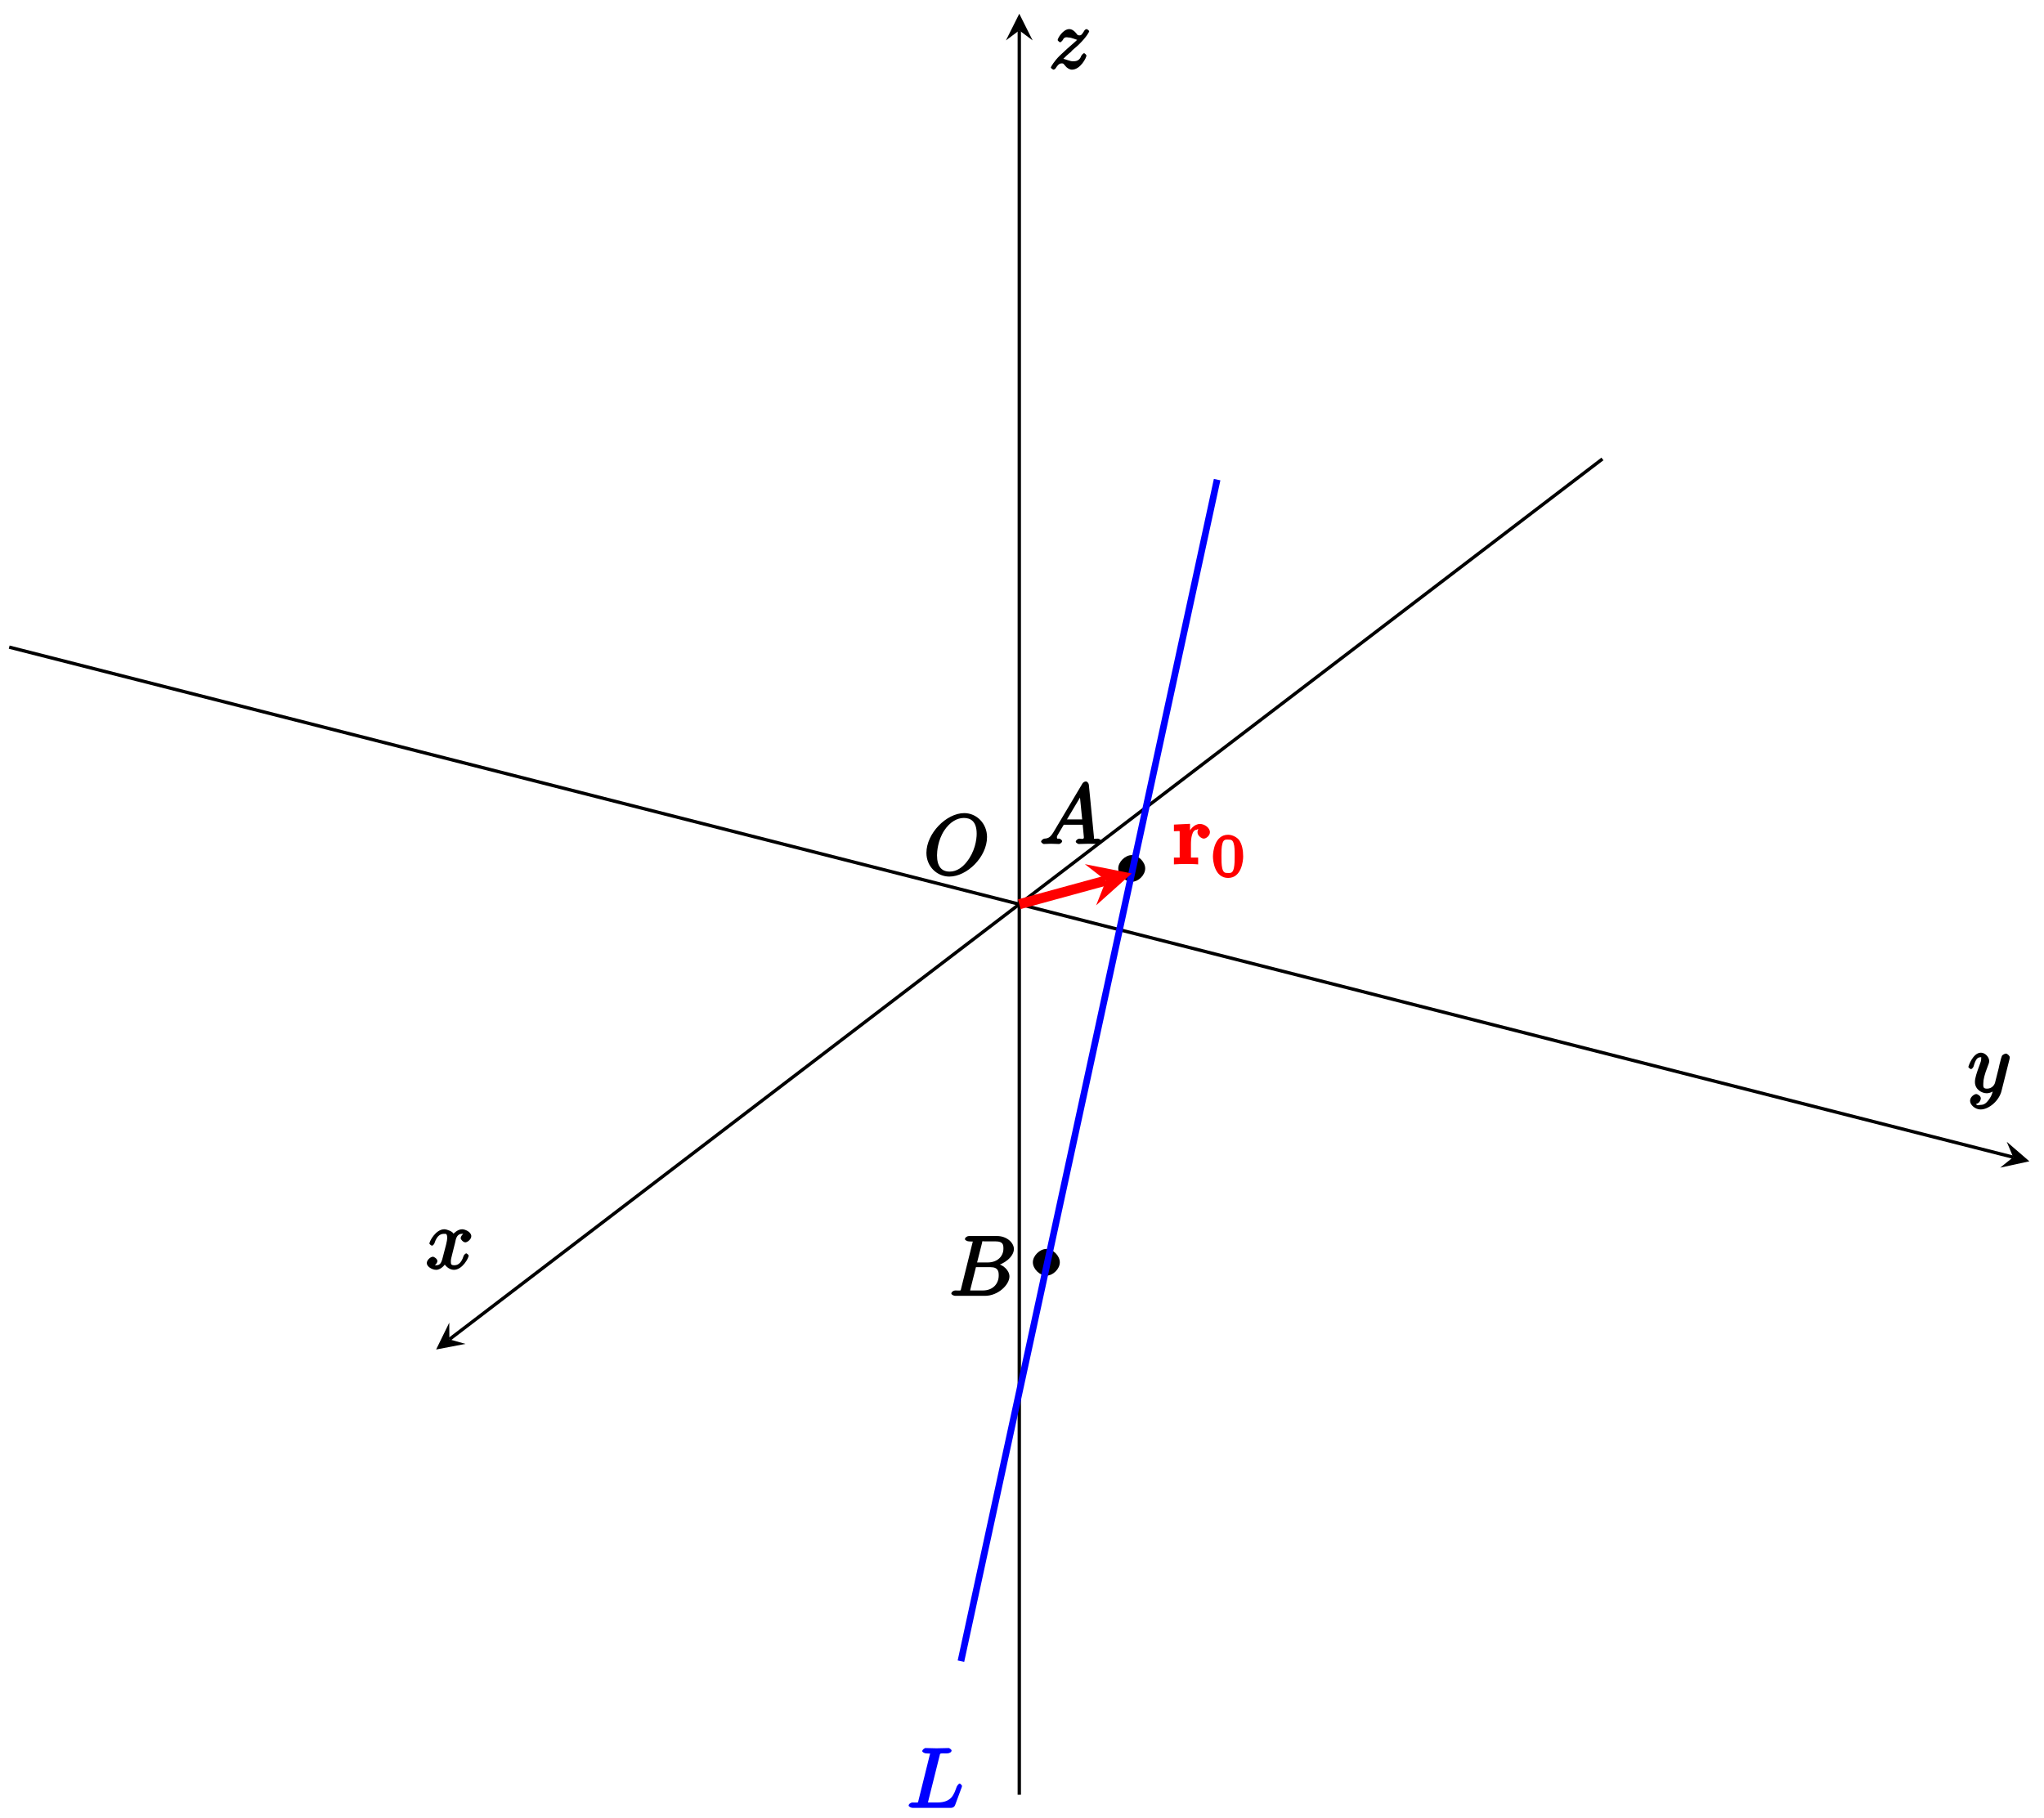
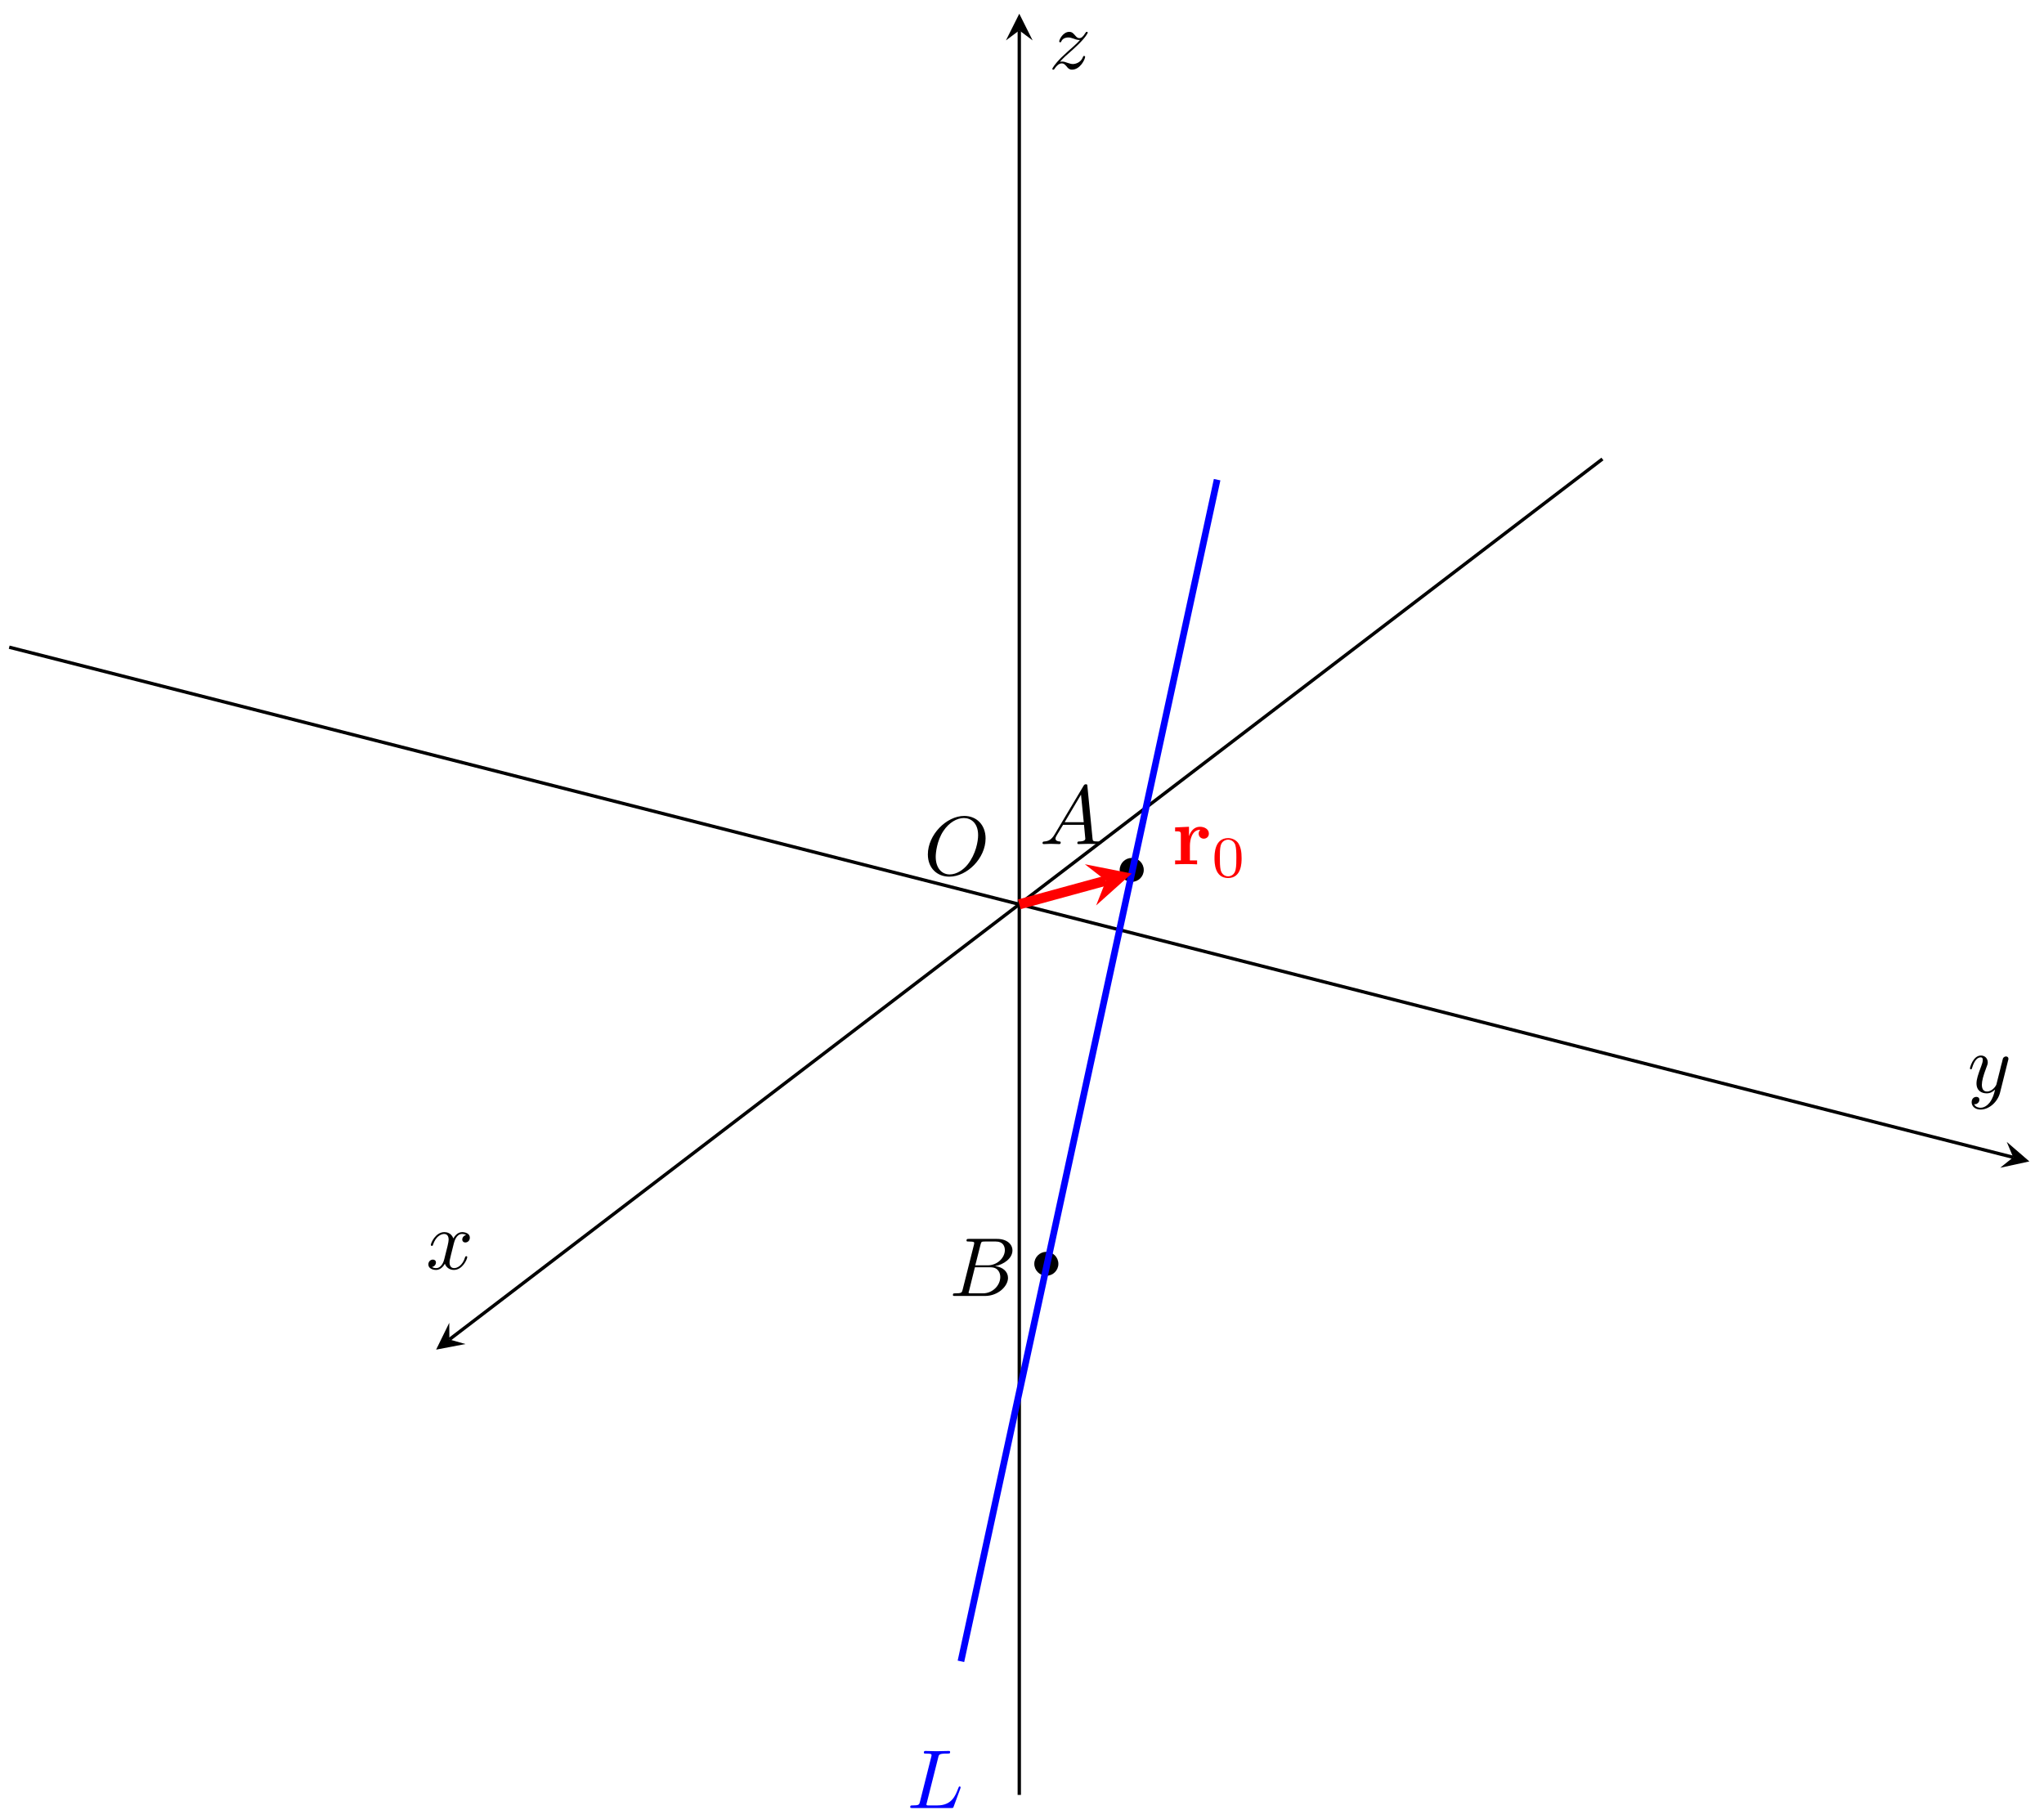
- <svg xmlns="http://www.w3.org/2000/svg" xmlns:xlink="http://www.w3.org/1999/xlink" width="244pt" height="217pt" viewBox="0 0 244 217" version="1.1">
+ <svg xmlns="http://www.w3.org/2000/svg" xmlns:xlink="http://www.w3.org/1999/xlink" width="244pt" height="216pt" viewBox="0 0 244 216" version="1.1">
  <defs>
    <g>
      <symbol overflow="visible" id="glyph0-0">
        <path style="stroke:none;" d="" />
      </symbol>
      <symbol overflow="visible" id="glyph0-1">
-         <path style="stroke:none;" d="M 7.547 -4.5 C 7.547 -6.109 6.312 -7.359 4.828 -7.359 C 2.688 -7.359 0.312 -4.922 0.312 -2.609 C 0.312 -0.953 1.609 0.219 3.047 0.219 C 5.156 0.219 7.547 -2.125 7.547 -4.5 Z M 3.094 -0.375 C 2.109 -0.375 1.578 -1 1.578 -2.328 C 1.578 -2.766 1.672 -4.109 2.438 -5.281 C 3.125 -6.312 3.984 -6.781 4.781 -6.781 C 5.594 -6.781 6.312 -6.375 6.312 -4.891 C 6.312 -4.172 6.094 -2.734 5.109 -1.516 C 4.625 -0.906 3.938 -0.375 3.094 -0.375 Z M 3.094 -0.375 " />
+         <path style="stroke:none;" d="M 7.375 -4.344 C 7.375 -5.953 6.312 -7.031 4.828 -7.031 C 2.688 -7.031 0.484 -4.766 0.484 -2.438 C 0.484 -0.781 1.609 0.219 3.047 0.219 C 5.156 0.219 7.375 -1.969 7.375 -4.344 Z M 3.094 -0.047 C 2.109 -0.047 1.422 -0.844 1.422 -2.156 C 1.422 -2.609 1.562 -4.062 2.328 -5.219 C 3.016 -6.266 3.984 -6.781 4.781 -6.781 C 5.594 -6.781 6.484 -6.219 6.484 -4.734 C 6.484 -4.016 6.219 -2.469 5.234 -1.234 C 4.75 -0.625 3.938 -0.047 3.094 -0.047 Z M 3.094 -0.047 " />
      </symbol>
      <symbol overflow="visible" id="glyph0-2">
-         <path style="stroke:none;" d="M 1.656 -1.422 C 1.25 -0.75 1 -0.672 0.562 -0.641 C 0.438 -0.625 0.172 -0.453 0.172 -0.266 C 0.172 -0.203 0.406 0 0.484 0 C 0.75 0 1.062 -0.031 1.328 -0.031 C 1.672 -0.031 2.016 0 2.328 0 C 2.391 0 2.688 -0.156 2.688 -0.344 C 2.688 -0.453 2.438 -0.641 2.359 -0.641 C 2.141 -0.656 2.062 -0.562 2.062 -0.812 C 2.062 -0.938 2.078 -0.938 2.156 -1.078 L 2.875 -2.297 L 5.141 -2.297 C 5.141 -2.25 5.281 -0.891 5.281 -0.797 C 5.281 -0.5 4.938 -0.641 4.734 -0.641 C 4.594 -0.641 4.312 -0.469 4.312 -0.266 C 4.312 -0.156 4.609 0 4.641 0 C 5.047 0 5.469 -0.031 5.875 -0.031 C 6.125 -0.031 6.766 0 7.016 0 C 7.062 0 7.359 -0.156 7.359 -0.359 C 7.359 -0.469 7.094 -0.641 6.953 -0.641 C 6.344 -0.641 6.516 -0.531 6.484 -0.828 L 5.875 -7.062 C 5.859 -7.25 5.688 -7.469 5.516 -7.469 C 5.359 -7.469 5.188 -7.344 5.125 -7.25 Z M 3.094 -2.656 L 5.062 -5.953 L 4.766 -6.062 L 5.078 -2.938 L 3.266 -2.938 Z M 3.094 -2.656 " />
+         <path style="stroke:none;" d="M 1.781 -1.141 C 1.391 -0.484 1 -0.344 0.562 -0.312 C 0.438 -0.297 0.344 -0.297 0.344 -0.109 C 0.344 -0.047 0.406 0 0.484 0 C 0.75 0 1.062 -0.031 1.328 -0.031 C 1.672 -0.031 2.016 0 2.328 0 C 2.391 0 2.516 0 2.516 -0.188 C 2.516 -0.297 2.438 -0.312 2.359 -0.312 C 2.141 -0.328 1.891 -0.406 1.891 -0.656 C 1.891 -0.781 1.953 -0.891 2.031 -1.031 L 2.797 -2.297 L 5.297 -2.297 C 5.312 -2.094 5.453 -0.734 5.453 -0.641 C 5.453 -0.344 4.938 -0.312 4.734 -0.312 C 4.594 -0.312 4.5 -0.312 4.5 -0.109 C 4.5 0 4.609 0 4.641 0 C 5.047 0 5.469 -0.031 5.875 -0.031 C 6.125 -0.031 6.766 0 7.016 0 C 7.062 0 7.188 0 7.188 -0.203 C 7.188 -0.312 7.094 -0.312 6.953 -0.312 C 6.344 -0.312 6.344 -0.375 6.312 -0.672 L 5.703 -6.891 C 5.688 -7.094 5.688 -7.141 5.516 -7.141 C 5.359 -7.141 5.312 -7.062 5.25 -6.969 Z M 2.984 -2.609 L 4.938 -5.906 L 5.266 -2.609 Z M 2.984 -2.609 " />
      </symbol>
      <symbol overflow="visible" id="glyph0-3">
-         <path style="stroke:none;" d="M 1.422 -0.938 C 1.312 -0.547 1.469 -0.641 0.688 -0.641 C 0.516 -0.641 0.234 -0.469 0.234 -0.266 C 0.234 -0.156 0.516 0 0.688 0 L 4.25 0 C 5.828 0 7.172 -1.328 7.172 -2.312 C 7.172 -3.031 6.422 -3.781 5.453 -3.891 L 5.453 -3.562 C 6.484 -3.75 7.703 -4.641 7.703 -5.594 C 7.703 -6.328 6.875 -7.141 5.688 -7.141 L 2.328 -7.141 C 2.141 -7.141 1.859 -6.969 1.859 -6.766 C 1.859 -6.656 2.141 -6.5 2.328 -6.5 C 2.344 -6.5 2.531 -6.5 2.703 -6.484 C 2.875 -6.453 2.797 -6.609 2.797 -6.484 C 2.797 -6.438 2.781 -6.406 2.75 -6.297 Z M 3.266 -3.812 L 3.891 -6.281 C 3.984 -6.625 3.828 -6.5 4.25 -6.5 L 5.547 -6.5 C 6.422 -6.5 6.453 -6.078 6.453 -5.625 C 6.453 -4.75 5.766 -3.984 4.562 -3.984 L 3.312 -3.984 Z M 2.656 -0.641 C 2.516 -0.641 2.5 -0.641 2.438 -0.641 C 2.328 -0.656 2.469 -0.5 2.469 -0.578 C 2.469 -0.609 2.469 -0.625 2.516 -0.812 L 3.172 -3.422 L 4.922 -3.422 C 5.875 -3.422 5.891 -2.844 5.891 -2.422 C 5.891 -1.438 5.188 -0.641 4 -0.641 Z M 2.656 -0.641 " />
+         <path style="stroke:none;" d="M 1.594 -0.781 C 1.5 -0.391 1.469 -0.312 0.688 -0.312 C 0.516 -0.312 0.422 -0.312 0.422 -0.109 C 0.422 0 0.516 0 0.688 0 L 4.25 0 C 5.828 0 7 -1.172 7 -2.156 C 7 -2.875 6.422 -3.453 5.453 -3.562 C 6.484 -3.75 7.531 -4.484 7.531 -5.438 C 7.531 -6.172 6.875 -6.812 5.688 -6.812 L 2.328 -6.812 C 2.141 -6.812 2.047 -6.812 2.047 -6.609 C 2.047 -6.5 2.141 -6.5 2.328 -6.5 C 2.344 -6.5 2.531 -6.5 2.703 -6.484 C 2.875 -6.453 2.969 -6.453 2.969 -6.312 C 2.969 -6.281 2.953 -6.25 2.938 -6.125 Z M 3.094 -3.656 L 3.719 -6.125 C 3.812 -6.469 3.828 -6.5 4.25 -6.5 L 5.547 -6.5 C 6.422 -6.5 6.625 -5.906 6.625 -5.469 C 6.625 -4.594 5.766 -3.656 4.562 -3.656 Z M 2.656 -0.312 C 2.516 -0.312 2.5 -0.312 2.438 -0.312 C 2.328 -0.328 2.297 -0.344 2.297 -0.422 C 2.297 -0.453 2.297 -0.469 2.359 -0.641 L 3.047 -3.422 L 4.922 -3.422 C 5.875 -3.422 6.078 -2.688 6.078 -2.266 C 6.078 -1.281 5.188 -0.312 4 -0.312 Z M 2.656 -0.312 " />
      </symbol>
      <symbol overflow="visible" id="glyph0-4">
-         <path style="stroke:none;" d="M 3.891 -6.188 C 3.984 -6.547 3.844 -6.5 4.781 -6.5 C 5.078 -6.5 5.328 -6.656 5.328 -6.844 C 5.328 -6.969 5.047 -7.141 5 -7.141 C 4.672 -7.141 3.859 -7.109 3.531 -7.109 C 3.234 -7.109 2.5 -7.141 2.203 -7.141 C 2.141 -7.141 1.828 -6.969 1.828 -6.766 C 1.828 -6.656 2.109 -6.5 2.297 -6.5 C 2.312 -6.5 2.5 -6.5 2.672 -6.484 C 2.844 -6.453 2.766 -6.609 2.766 -6.484 C 2.766 -6.438 2.75 -6.406 2.719 -6.297 L 1.391 -0.938 C 1.281 -0.547 1.453 -0.641 0.656 -0.641 C 0.484 -0.641 0.203 -0.469 0.203 -0.266 C 0.203 -0.156 0.484 0 0.656 0 L 5.281 0 C 5.516 0 5.688 -0.156 5.75 -0.328 L 6.547 -2.484 C 6.578 -2.594 6.578 -2.609 6.578 -2.625 C 6.578 -2.656 6.375 -2.906 6.297 -2.906 C 6.203 -2.906 6.016 -2.688 5.938 -2.516 C 5.609 -1.609 5.344 -0.641 3.625 -0.641 L 2.688 -0.641 C 2.547 -0.641 2.516 -0.641 2.469 -0.641 C 2.359 -0.656 2.5 -0.5 2.5 -0.578 C 2.5 -0.609 2.5 -0.625 2.547 -0.812 Z M 3.891 -6.188 " />
+         <path style="stroke:none;" d="M 3.734 -6.031 C 3.812 -6.391 3.844 -6.5 4.781 -6.5 C 5.078 -6.5 5.156 -6.5 5.156 -6.688 C 5.156 -6.812 5.047 -6.812 5 -6.812 C 4.672 -6.812 3.859 -6.781 3.531 -6.781 C 3.234 -6.781 2.5 -6.812 2.203 -6.812 C 2.141 -6.812 2.016 -6.812 2.016 -6.609 C 2.016 -6.5 2.109 -6.5 2.297 -6.5 C 2.312 -6.5 2.5 -6.5 2.672 -6.484 C 2.844 -6.453 2.938 -6.453 2.938 -6.312 C 2.938 -6.281 2.938 -6.25 2.906 -6.125 L 1.562 -0.781 C 1.469 -0.391 1.453 -0.312 0.656 -0.312 C 0.484 -0.312 0.391 -0.312 0.391 -0.109 C 0.391 0 0.484 0 0.656 0 L 5.281 0 C 5.516 0 5.516 0 5.578 -0.172 L 6.375 -2.328 C 6.406 -2.438 6.406 -2.453 6.406 -2.469 C 6.406 -2.5 6.375 -2.578 6.297 -2.578 C 6.203 -2.578 6.188 -2.516 6.125 -2.359 C 5.781 -1.453 5.344 -0.312 3.625 -0.312 L 2.688 -0.312 C 2.547 -0.312 2.516 -0.312 2.469 -0.312 C 2.359 -0.328 2.328 -0.344 2.328 -0.422 C 2.328 -0.453 2.328 -0.469 2.375 -0.641 Z M 3.734 -6.031 " />
      </symbol>
      <symbol overflow="visible" id="glyph0-5">
-         <path style="stroke:none;" d="M 3.5 -3.172 C 3.562 -3.422 3.625 -4.188 4.312 -4.188 C 4.359 -4.188 4.469 -4.234 4.688 -4.109 L 4.812 -4.391 C 4.531 -4.344 4.156 -3.922 4.156 -3.672 C 4.156 -3.516 4.453 -3.172 4.719 -3.172 C 4.938 -3.172 5.422 -3.516 5.422 -3.906 C 5.422 -4.422 4.672 -4.734 4.328 -4.734 C 3.75 -4.734 3.266 -4.156 3.297 -4.203 C 3.203 -4.469 2.5 -4.734 2.203 -4.734 C 1.172 -4.734 0.422 -3.281 0.422 -3.031 C 0.422 -2.938 0.703 -2.766 0.719 -2.766 C 0.797 -2.766 1 -2.953 1.016 -3.047 C 1.359 -4.094 1.844 -4.188 2.188 -4.188 C 2.375 -4.188 2.547 -4.25 2.547 -3.672 C 2.547 -3.375 2.375 -2.703 2 -1.312 C 1.844 -0.688 1.672 -0.438 1.234 -0.438 C 1.172 -0.438 1.062 -0.391 0.859 -0.516 L 0.734 -0.234 C 0.984 -0.297 1.375 -0.656 1.375 -0.938 C 1.375 -1.203 0.984 -1.453 0.844 -1.453 C 0.531 -1.453 0.109 -1.031 0.109 -0.703 C 0.109 -0.25 0.781 0.109 1.219 0.109 C 1.891 0.109 2.359 -0.641 2.391 -0.703 L 2.094 -0.812 C 2.219 -0.438 2.75 0.109 3.344 0.109 C 4.375 0.109 5.109 -1.328 5.109 -1.578 C 5.109 -1.688 4.859 -1.859 4.828 -1.859 C 4.734 -1.859 4.531 -1.641 4.516 -1.578 C 4.188 -0.516 3.688 -0.438 3.375 -0.438 C 2.984 -0.438 2.984 -0.594 2.984 -0.922 C 2.984 -1.141 3.047 -1.359 3.156 -1.797 Z M 3.5 -3.172 " />
+         <path style="stroke:none;" d="M 3.328 -3.016 C 3.391 -3.266 3.625 -4.188 4.312 -4.188 C 4.359 -4.188 4.609 -4.188 4.812 -4.062 C 4.531 -4 4.344 -3.766 4.344 -3.516 C 4.344 -3.359 4.453 -3.172 4.719 -3.172 C 4.938 -3.172 5.25 -3.344 5.25 -3.75 C 5.25 -4.266 4.672 -4.406 4.328 -4.406 C 3.75 -4.406 3.406 -3.875 3.281 -3.656 C 3.031 -4.312 2.5 -4.406 2.203 -4.406 C 1.172 -4.406 0.594 -3.125 0.594 -2.875 C 0.594 -2.766 0.703 -2.766 0.719 -2.766 C 0.797 -2.766 0.828 -2.797 0.844 -2.875 C 1.188 -3.938 1.844 -4.188 2.188 -4.188 C 2.375 -4.188 2.719 -4.094 2.719 -3.516 C 2.719 -3.203 2.547 -2.547 2.188 -1.141 C 2.031 -0.531 1.672 -0.109 1.234 -0.109 C 1.172 -0.109 0.953 -0.109 0.734 -0.234 C 0.984 -0.297 1.203 -0.5 1.203 -0.781 C 1.203 -1.047 0.984 -1.125 0.844 -1.125 C 0.531 -1.125 0.297 -0.875 0.297 -0.547 C 0.297 -0.094 0.781 0.109 1.219 0.109 C 1.891 0.109 2.25 -0.594 2.266 -0.641 C 2.391 -0.281 2.75 0.109 3.344 0.109 C 4.375 0.109 4.938 -1.172 4.938 -1.422 C 4.938 -1.531 4.859 -1.531 4.828 -1.531 C 4.734 -1.531 4.719 -1.484 4.688 -1.422 C 4.359 -0.344 3.688 -0.109 3.375 -0.109 C 2.984 -0.109 2.828 -0.422 2.828 -0.766 C 2.828 -0.984 2.875 -1.203 2.984 -1.641 Z M 3.328 -3.016 " />
      </symbol>
      <symbol overflow="visible" id="glyph0-6">
-         <path style="stroke:none;" d="M 5.016 -3.953 C 5.047 -4.094 5.047 -4.109 5.047 -4.188 C 5.047 -4.359 4.75 -4.625 4.594 -4.625 C 4.5 -4.625 4.203 -4.516 4.109 -4.344 C 4.047 -4.203 3.969 -3.891 3.922 -3.703 C 3.859 -3.453 3.781 -3.188 3.734 -2.906 L 3.281 -1.109 C 3.234 -0.969 2.984 -0.438 2.328 -0.438 C 1.828 -0.438 1.891 -0.703 1.891 -1.078 C 1.891 -1.531 2.047 -2.156 2.391 -3.031 C 2.547 -3.438 2.594 -3.547 2.594 -3.75 C 2.594 -4.203 2.109 -4.734 1.609 -4.734 C 0.656 -4.734 0.109 -3.125 0.109 -3.031 C 0.109 -2.938 0.391 -2.766 0.406 -2.766 C 0.516 -2.766 0.688 -2.953 0.734 -3.109 C 1 -4.047 1.234 -4.188 1.578 -4.188 C 1.656 -4.188 1.641 -4.344 1.641 -4.031 C 1.641 -3.781 1.547 -3.516 1.469 -3.328 C 1.078 -2.266 0.891 -1.703 0.891 -1.234 C 0.891 -0.344 1.703 0.109 2.297 0.109 C 2.688 0.109 3.141 -0.109 3.422 -0.391 L 3.125 -0.5 C 2.984 0.016 2.922 0.391 2.516 0.922 C 2.266 1.25 2.016 1.5 1.562 1.5 C 1.422 1.5 1.141 1.641 1.031 1.406 C 0.953 1.406 1.203 1.359 1.344 1.234 C 1.453 1.141 1.594 0.906 1.594 0.719 C 1.594 0.406 1.156 0.203 1.062 0.203 C 0.828 0.203 0.312 0.531 0.312 1.016 C 0.312 1.516 0.938 2.047 1.562 2.047 C 2.578 2.047 3.781 0.984 4.062 -0.156 Z M 5.016 -3.953 " />
+         <path style="stroke:none;" d="M 4.844 -3.797 C 4.891 -3.938 4.891 -3.953 4.891 -4.031 C 4.891 -4.203 4.75 -4.297 4.594 -4.297 C 4.5 -4.297 4.344 -4.234 4.25 -4.094 C 4.234 -4.031 4.141 -3.734 4.109 -3.547 C 4.031 -3.297 3.969 -3.016 3.906 -2.75 L 3.453 -0.953 C 3.422 -0.812 2.984 -0.109 2.328 -0.109 C 1.828 -0.109 1.719 -0.547 1.719 -0.922 C 1.719 -1.375 1.891 -2 2.219 -2.875 C 2.375 -3.281 2.422 -3.391 2.422 -3.594 C 2.422 -4.031 2.109 -4.406 1.609 -4.406 C 0.656 -4.406 0.297 -2.953 0.297 -2.875 C 0.297 -2.766 0.391 -2.766 0.406 -2.766 C 0.516 -2.766 0.516 -2.797 0.562 -2.953 C 0.844 -3.891 1.234 -4.188 1.578 -4.188 C 1.656 -4.188 1.828 -4.188 1.828 -3.875 C 1.828 -3.625 1.719 -3.359 1.656 -3.172 C 1.25 -2.109 1.078 -1.547 1.078 -1.078 C 1.078 -0.188 1.703 0.109 2.297 0.109 C 2.688 0.109 3.016 -0.062 3.297 -0.344 C 3.172 0.172 3.047 0.672 2.656 1.203 C 2.391 1.531 2.016 1.828 1.562 1.828 C 1.422 1.828 0.969 1.797 0.797 1.406 C 0.953 1.406 1.094 1.406 1.219 1.281 C 1.328 1.203 1.422 1.062 1.422 0.875 C 1.422 0.562 1.156 0.531 1.062 0.531 C 0.828 0.531 0.5 0.688 0.5 1.172 C 0.5 1.672 0.938 2.047 1.562 2.047 C 2.578 2.047 3.609 1.141 3.891 0.016 Z M 4.844 -3.797 " />
      </symbol>
      <symbol overflow="visible" id="glyph0-7">
-         <path style="stroke:none;" d="M 1.453 -0.875 C 1.984 -1.453 2.266 -1.703 2.688 -2.047 C 2.688 -2.141 3.25 -2.547 3.609 -2.906 C 4.562 -3.844 4.828 -4.422 4.828 -4.469 C 4.828 -4.562 4.562 -4.734 4.547 -4.734 C 4.469 -4.734 4.312 -4.672 4.266 -4.578 C 3.969 -4.094 3.891 -3.984 3.656 -3.984 C 3.406 -3.984 3.406 -4.094 3.266 -4.25 C 3.078 -4.484 2.781 -4.734 2.453 -4.734 C 1.703 -4.734 1.062 -3.641 1.062 -3.422 C 1.062 -3.375 1.281 -3.156 1.359 -3.156 C 1.453 -3.156 1.641 -3.375 1.672 -3.422 C 1.859 -3.891 2.266 -3.734 2.344 -3.734 C 2.547 -3.734 2.734 -3.672 2.969 -3.594 C 3.375 -3.438 3.484 -3.438 3.375 -3.438 C 3.25 -3.297 2.406 -2.578 2.219 -2.406 L 1.328 -1.578 C 0.641 -0.906 0.25 -0.219 0.25 -0.156 C 0.25 -0.047 0.531 0.109 0.547 0.109 C 0.625 0.109 0.766 0.047 0.828 -0.062 C 1.062 -0.422 1.234 -0.641 1.562 -0.641 C 1.781 -0.641 1.75 -0.594 2 -0.312 C 2.172 -0.094 2.484 0.109 2.766 0.109 C 3.766 0.109 4.5 -1.312 4.5 -1.578 C 4.5 -1.641 4.297 -1.859 4.219 -1.859 C 4.125 -1.859 3.922 -1.625 3.891 -1.562 C 3.672 -0.906 3.203 -0.891 2.875 -0.891 C 2.688 -0.891 2.5 -0.953 2.297 -1.016 C 1.953 -1.141 1.797 -1.188 1.594 -1.188 C 1.578 -1.188 1.422 -1.188 1.328 -1.156 Z M 1.453 -0.875 " />
+         <path style="stroke:none;" d="M 1.328 -0.828 C 1.859 -1.406 2.156 -1.656 2.516 -1.969 C 2.516 -1.969 3.125 -2.5 3.484 -2.859 C 4.438 -3.781 4.656 -4.266 4.656 -4.312 C 4.656 -4.406 4.562 -4.406 4.547 -4.406 C 4.469 -4.406 4.453 -4.391 4.391 -4.297 C 4.094 -3.812 3.891 -3.656 3.656 -3.656 C 3.406 -3.656 3.297 -3.812 3.141 -3.984 C 2.953 -4.203 2.781 -4.406 2.453 -4.406 C 1.703 -4.406 1.25 -3.484 1.25 -3.266 C 1.25 -3.219 1.281 -3.156 1.359 -3.156 C 1.453 -3.156 1.469 -3.203 1.5 -3.266 C 1.688 -3.734 2.266 -3.734 2.344 -3.734 C 2.547 -3.734 2.734 -3.672 2.969 -3.594 C 3.375 -3.438 3.484 -3.438 3.734 -3.438 C 3.375 -3.016 2.547 -2.297 2.359 -2.141 L 1.453 -1.297 C 0.781 -0.625 0.422 -0.062 0.422 0.016 C 0.422 0.109 0.531 0.109 0.547 0.109 C 0.625 0.109 0.641 0.094 0.703 -0.016 C 0.938 -0.375 1.234 -0.641 1.562 -0.641 C 1.781 -0.641 1.891 -0.547 2.141 -0.266 C 2.297 -0.047 2.484 0.109 2.766 0.109 C 3.766 0.109 4.344 -1.156 4.344 -1.422 C 4.344 -1.469 4.297 -1.531 4.219 -1.531 C 4.125 -1.531 4.109 -1.469 4.078 -1.391 C 3.844 -0.75 3.203 -0.562 2.875 -0.562 C 2.688 -0.562 2.5 -0.625 2.297 -0.688 C 1.953 -0.812 1.797 -0.859 1.594 -0.859 C 1.578 -0.859 1.422 -0.859 1.328 -0.828 Z M 1.328 -0.828 " />
      </symbol>
      <symbol overflow="visible" id="glyph1-0">
        <path style="stroke:none;" d="" />
      </symbol>
      <symbol overflow="visible" id="glyph1-1">
-         <path style="stroke:none;" d="M 5.484 -2.469 C 5.484 -3.25 4.672 -4.062 3.875 -4.062 C 3.094 -4.062 2.266 -3.25 2.266 -2.469 C 2.266 -1.672 3.094 -0.875 3.875 -0.875 C 4.672 -0.875 5.484 -1.672 5.484 -2.469 Z M 5.484 -2.469 " />
+         <path style="stroke:none;" d="M 5.312 -2.297 C 5.312 -3.094 4.672 -3.734 3.875 -3.734 C 3.094 -3.734 2.438 -3.094 2.438 -2.297 C 2.438 -1.516 3.094 -0.875 3.875 -0.875 C 4.672 -0.875 5.312 -1.516 5.312 -2.297 Z M 5.312 -2.297 " />
      </symbol>
      <symbol overflow="visible" id="glyph2-0">
        <path style="stroke:none;" d="" />
      </symbol>
      <symbol overflow="visible" id="glyph2-1">
-         <path style="stroke:none;" d="M 2.156 -3.516 L 2.156 -4.828 L 0.234 -4.734 L 0.234 -3.938 C 0.984 -3.938 0.922 -4.094 0.922 -3.703 L 0.922 -0.797 L 0.234 -0.797 L 0.234 0.016 C 0.719 -0.016 1.172 -0.031 1.625 -0.031 C 2 -0.031 2.641 -0.031 3.125 0.016 L 3.125 -0.797 L 2.266 -0.797 L 2.266 -2.375 C 2.266 -3.078 2.375 -4.125 2.984 -4.125 C 3.266 -4.391 3.047 -4.109 3.047 -3.828 C 3.047 -3.422 3.516 -3.062 3.797 -3.062 C 4.094 -3.062 4.531 -3.422 4.531 -3.828 C 4.531 -4.359 3.875 -4.812 3.344 -4.812 C 2.656 -4.812 2.109 -4.141 1.891 -3.516 Z M 2.156 -3.516 " />
+         <path style="stroke:none;" d="M 2.031 -3.359 L 2.031 -4.484 L 0.375 -4.406 L 0.375 -3.938 C 0.984 -3.938 1.062 -3.938 1.062 -3.547 L 1.062 -0.469 L 0.375 -0.469 L 0.375 0 C 0.719 -0.016 1.172 -0.031 1.625 -0.031 C 2 -0.031 2.641 -0.031 3 0 L 3 -0.469 L 2.141 -0.469 L 2.141 -2.219 C 2.141 -2.906 2.375 -4.125 3.375 -4.125 C 3.375 -4.109 3.188 -3.953 3.188 -3.672 C 3.188 -3.266 3.516 -3.062 3.797 -3.062 C 4.094 -3.062 4.406 -3.266 4.406 -3.672 C 4.406 -4.203 3.875 -4.484 3.344 -4.484 C 2.656 -4.484 2.25 -3.984 2.031 -3.359 Z M 2.031 -3.359 " />
      </symbol>
      <symbol overflow="visible" id="glyph3-0">
        <path style="stroke:none;" d="" />
      </symbol>
      <symbol overflow="visible" id="glyph3-1">
-         <path style="stroke:none;" d="M 3.781 -2.422 C 3.781 -3.188 3.641 -3.875 3.312 -4.359 C 3.094 -4.672 2.531 -5.016 1.984 -5.016 C 0.359 -5.016 0.172 -2.922 0.172 -2.422 C 0.172 -1.922 0.359 0.141 1.984 0.141 C 3.594 0.141 3.781 -1.922 3.781 -2.422 Z M 1.984 -0.453 C 1.656 -0.453 1.422 -0.438 1.281 -1.016 C 1.188 -1.422 1.188 -2 1.188 -2.516 C 1.188 -3.016 1.188 -3.547 1.297 -3.938 C 1.438 -4.484 1.688 -4.438 1.984 -4.438 C 2.359 -4.438 2.516 -4.391 2.641 -4 C 2.766 -3.609 2.766 -3.109 2.766 -2.516 C 2.766 -2 2.766 -1.484 2.672 -1.031 C 2.531 -0.406 2.266 -0.453 1.984 -0.453 Z M 1.984 -0.453 " />
+         <path style="stroke:none;" d="M 3.594 -2.219 C 3.594 -2.984 3.5 -3.547 3.188 -4.031 C 2.969 -4.344 2.531 -4.625 1.984 -4.625 C 0.359 -4.625 0.359 -2.719 0.359 -2.219 C 0.359 -1.719 0.359 0.141 1.984 0.141 C 3.594 0.141 3.594 -1.719 3.594 -2.219 Z M 1.984 -0.062 C 1.656 -0.062 1.234 -0.25 1.094 -0.812 C 1 -1.219 1 -1.797 1 -2.312 C 1 -2.828 1 -3.359 1.094 -3.734 C 1.25 -4.281 1.688 -4.438 1.984 -4.438 C 2.359 -4.438 2.719 -4.203 2.844 -3.797 C 2.953 -3.422 2.969 -2.922 2.969 -2.312 C 2.969 -1.797 2.969 -1.281 2.875 -0.844 C 2.734 -0.203 2.266 -0.062 1.984 -0.062 Z M 1.984 -0.062 " />
      </symbol>
    </g>
    <clipPath id="clip1">
      <path d="M 110 97 L 118 97 L 118 105 L 110 105 Z M 110 97 " />
    </clipPath>
    <clipPath id="clip2">
      <path d="M -68.516 236.758 L -68.516 24.105 L 70.711 -82.223 L 311.867 -20.836 L 311.867 191.816 L 172.641 298.145 Z M -68.516 236.758 " />
    </clipPath>
    <clipPath id="clip3">
      <path d="M 133 102 L 137 102 L 137 106 L 133 106 Z M 133 102 " />
    </clipPath>
    <clipPath id="clip4">
      <path d="M -68.516 236.758 L -68.516 24.105 L 70.711 -82.223 L 311.867 -20.836 L 311.867 191.816 L 172.641 298.145 Z M -68.516 236.758 " />
    </clipPath>
    <clipPath id="clip5">
      <path d="M 123 149 L 127 149 L 127 153 L 123 153 Z M 123 149 " />
    </clipPath>
    <clipPath id="clip6">
      <path d="M -68.516 236.758 L -68.516 24.105 L 70.711 -82.223 L 311.867 -20.836 L 311.867 191.816 L 172.641 298.145 Z M -68.516 236.758 " />
    </clipPath>
    <clipPath id="clip7">
      <path d="M 124 93 L 132 93 L 132 101 L 124 101 Z M 124 93 " />
    </clipPath>
    <clipPath id="clip8">
      <path d="M -68.516 236.758 L -68.516 24.105 L 70.711 -82.223 L 311.867 -20.836 L 311.867 191.816 L 172.641 298.145 Z M -68.516 236.758 " />
    </clipPath>
    <clipPath id="clip9">
-       <path d="M 113 147 L 122 147 L 122 155 L 113 155 Z M 113 147 " />
+       <path d="M 113 147 L 121 147 L 121 155 L 113 155 Z M 113 147 " />
    </clipPath>
    <clipPath id="clip10">
      <path d="M -68.516 236.758 L -68.516 24.105 L 70.711 -82.223 L 311.867 -20.836 L 311.867 191.816 L 172.641 298.145 Z M -68.516 236.758 " />
    </clipPath>
    <clipPath id="clip11">
      <path d="M 103 45 L 157 45 L 157 210 L 103 210 Z M 103 45 " />
    </clipPath>
    <clipPath id="clip12">
      <path d="M -68.516 236.758 L -68.516 24.105 L 70.711 -82.223 L 311.867 -20.836 L 311.867 191.816 L 172.641 298.145 Z M -68.516 236.758 " />
    </clipPath>
    <clipPath id="clip13">
-       <path d="M 108 208 L 115 208 L 115 216 L 108 216 Z M 108 208 " />
+       <path d="M 108 209 L 115 209 L 115 216 L 108 216 Z M 108 209 " />
    </clipPath>
    <clipPath id="clip14">
      <path d="M -68.516 236.758 L -68.516 24.105 L 70.711 -82.223 L 311.867 -20.836 L 311.867 191.816 L 172.641 298.145 Z M -68.516 236.758 " />
    </clipPath>
    <clipPath id="clip15">
      <path d="M 104 88 L 149 88 L 149 125 L 104 125 Z M 104 88 " />
    </clipPath>
    <clipPath id="clip16">
      <path d="M -68.516 236.758 L -68.516 24.105 L 70.711 -82.223 L 311.867 -20.836 L 311.867 191.816 L 172.641 298.145 Z M -68.516 236.758 " />
    </clipPath>
    <clipPath id="clip17">
      <path d="M 129 103 L 136 103 L 136 109 L 129 109 Z M 129 103 " />
    </clipPath>
    <clipPath id="clip18">
      <path d="M -68.516 236.758 L -68.516 24.105 L 70.711 -82.223 L 311.867 -20.836 L 311.867 191.816 L 172.641 298.145 Z M -68.516 236.758 " />
    </clipPath>
    <clipPath id="clip19">
      <path d="M 140 98 L 145 98 L 145 104 L 140 104 Z M 140 98 " />
    </clipPath>
    <clipPath id="clip20">
      <path d="M -68.516 236.758 L -68.516 24.105 L 70.711 -82.223 L 311.867 -20.836 L 311.867 191.816 L 172.641 298.145 Z M -68.516 236.758 " />
    </clipPath>
    <clipPath id="clip21">
-       <path d="M 144 99 L 149 99 L 149 105 L 144 105 Z M 144 99 " />
+       <path d="M 144 100 L 149 100 L 149 105 L 144 105 Z M 144 100 " />
    </clipPath>
    <clipPath id="clip22">
      <path d="M -68.516 236.758 L -68.516 24.105 L 70.711 -82.223 L 311.867 -20.836 L 311.867 191.816 L 172.641 298.145 Z M -68.516 236.758 " />
    </clipPath>
  </defs>
  <g id="surface1">
    <path style="fill:none;stroke-width:0.399;stroke-linecap:butt;stroke-linejoin:miter;stroke:rgb(0%,0%,0%);stroke-opacity:1;stroke-miterlimit:10;" d="M 120.576 75.629 L -17.065 -29.485 " transform="matrix(1.00003,0,0,-1.00003,70.70958,130.4285)" />
    <path style=" stroke:none;fill-rule:nonzero;fill:rgb(0%,0%,0%);fill-opacity:1;" d="M 52.062 161.125 L 55.562 160.457 L 53.645 159.914 L 53.629 157.922 " />
    <path style="fill:none;stroke-width:0.399;stroke-linecap:butt;stroke-linejoin:miter;stroke:rgb(0%,0%,0%);stroke-opacity:1;stroke-miterlimit:10;" d="M -69.61 53.161 L 169.606 -7.735 " transform="matrix(1.00003,0,0,-1.00003,70.70958,130.4285)" />
    <path style=" stroke:none;fill-rule:nonzero;fill:rgb(0%,0%,0%);fill-opacity:1;" d="M 242.254 138.656 L 239.555 136.324 L 240.32 138.164 L 238.77 139.414 " />
    <path style="fill:none;stroke-width:0.399;stroke-linecap:butt;stroke-linejoin:miter;stroke:rgb(0%,0%,0%);stroke-opacity:1;stroke-miterlimit:10;" d="M 50.965 -83.854 L 50.965 126.796 " transform="matrix(1.00003,0,0,-1.00003,70.70958,130.4285)" />
    <path style=" stroke:none;fill-rule:nonzero;fill:rgb(0%,0%,0%);fill-opacity:1;" d="M 121.676 1.637 L 120.082 4.824 L 121.676 3.629 L 123.27 4.824 " />
    <g clip-path="url(#clip1)" clip-rule="nonzero">
      <g clip-path="url(#clip2)" clip-rule="nonzero">
        <g style="fill:rgb(0%,0%,0%);fill-opacity:1;">
          <use xlink:href="#glyph0-1" x="110.278" y="104.441" />
        </g>
      </g>
    </g>
    <g clip-path="url(#clip3)" clip-rule="nonzero">
      <g clip-path="url(#clip4)" clip-rule="nonzero">
        <g style="fill:rgb(0%,0%,0%);fill-opacity:1;">
          <use xlink:href="#glyph1-1" x="131.223" y="106.158" />
        </g>
      </g>
    </g>
    <g clip-path="url(#clip5)" clip-rule="nonzero">
      <g clip-path="url(#clip6)" clip-rule="nonzero">
        <g style="fill:rgb(0%,0%,0%);fill-opacity:1;">
          <use xlink:href="#glyph1-1" x="121.03" y="153.182" />
        </g>
      </g>
    </g>
    <g clip-path="url(#clip7)" clip-rule="nonzero">
      <g clip-path="url(#clip8)" clip-rule="nonzero">
        <g style="fill:rgb(0%,0%,0%);fill-opacity:1;">
          <use xlink:href="#glyph0-2" x="124.106" y="100.771" />
        </g>
      </g>
    </g>
    <g clip-path="url(#clip9)" clip-rule="nonzero">
      <g clip-path="url(#clip10)" clip-rule="nonzero">
        <g style="fill:rgb(0%,0%,0%);fill-opacity:1;">
          <use xlink:href="#glyph0-3" x="113.329" y="154.718" />
        </g>
      </g>
    </g>
    <g clip-path="url(#clip11)" clip-rule="nonzero">
      <g clip-path="url(#clip12)" clip-rule="nonzero">
        <path style="fill:none;stroke-width:0.797;stroke-linecap:butt;stroke-linejoin:miter;stroke:rgb(0%,0%,100%);stroke-opacity:1;stroke-miterlimit:10;" d="M 74.581 73.161 L 44 -67.905 " transform="matrix(1.00003,0,0,-1.00003,70.70958,130.4285)" />
      </g>
    </g>
    <g clip-path="url(#clip13)" clip-rule="nonzero">
      <g clip-path="url(#clip14)" clip-rule="nonzero">
        <g style="fill:rgb(0%,0%,100%);fill-opacity:1;">
          <use xlink:href="#glyph0-4" x="108.265" y="215.85" />
        </g>
      </g>
    </g>
    <g clip-path="url(#clip15)" clip-rule="nonzero">
      <g clip-path="url(#clip16)" clip-rule="nonzero">
        <path style="fill:none;stroke-width:1.196;stroke-linecap:butt;stroke-linejoin:miter;stroke:rgb(100%,0%,0%);stroke-opacity:1;stroke-miterlimit:10;" d="M 50.965 22.467 L 61.312 25.295 " transform="matrix(1.00003,0,0,-1.00003,70.70958,130.4285)" />
      </g>
    </g>
    <g clip-path="url(#clip17)" clip-rule="nonzero">
      <g clip-path="url(#clip18)" clip-rule="nonzero">
        <path style=" stroke:none;fill-rule:nonzero;fill:rgb(100%,0%,0%);fill-opacity:1;" d="M 135.098 104.289 L 129.504 103.176 L 132.023 105.133 L 130.852 108.094 " />
      </g>
    </g>
    <g clip-path="url(#clip19)" clip-rule="nonzero">
      <g clip-path="url(#clip20)" clip-rule="nonzero">
        <g style="fill:rgb(100%,0%,0%);fill-opacity:1;">
          <use xlink:href="#glyph2-1" x="139.902" y="103.188" />
        </g>
      </g>
    </g>
    <g clip-path="url(#clip21)" clip-rule="nonzero">
      <g clip-path="url(#clip22)" clip-rule="nonzero">
        <g style="fill:rgb(100%,0%,0%);fill-opacity:1;">
          <use xlink:href="#glyph3-1" x="144.621" y="104.682" />
        </g>
      </g>
    </g>
    <g style="fill:rgb(0%,0%,0%);fill-opacity:1;">
      <use xlink:href="#glyph0-5" x="50.837" y="151.503" />
    </g>
    <g style="fill:rgb(0%,0%,0%);fill-opacity:1;">
      <use xlink:href="#glyph0-6" x="234.864" y="130.42" />
    </g>
    <g style="fill:rgb(0%,0%,0%);fill-opacity:1;">
      <use xlink:href="#glyph0-7" x="125.193" y="8.208" />
    </g>
  </g>
</svg>
